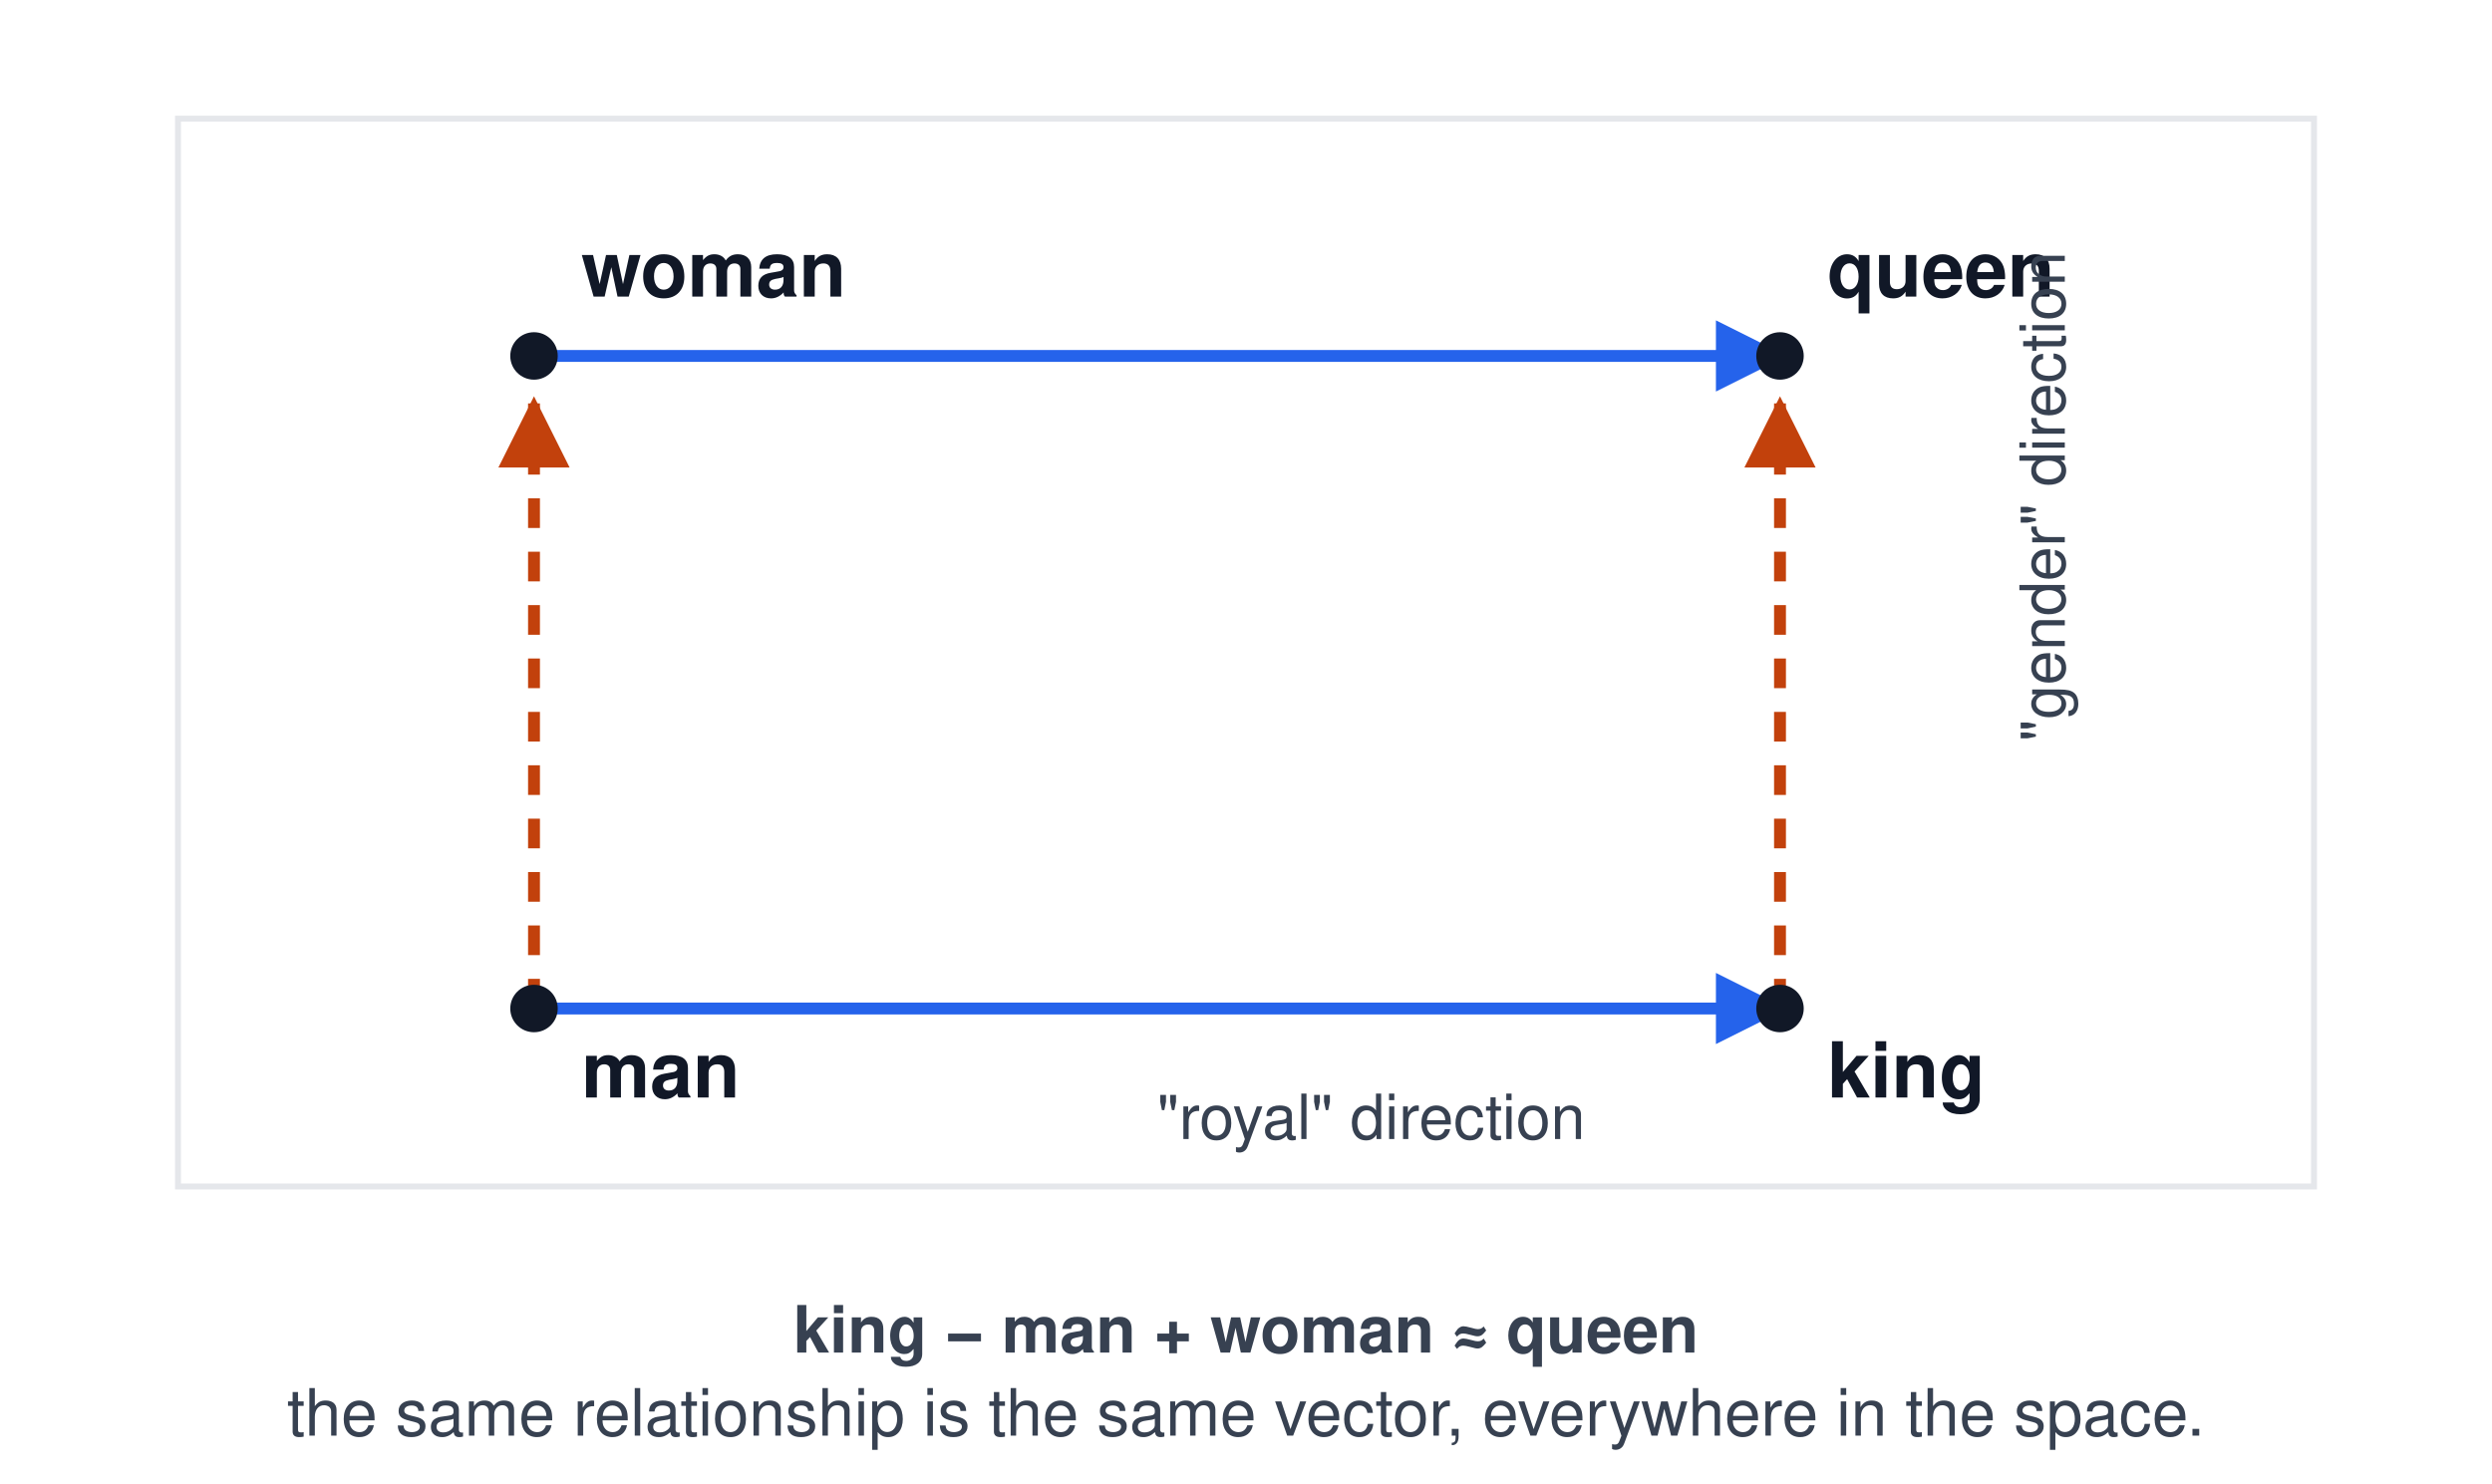
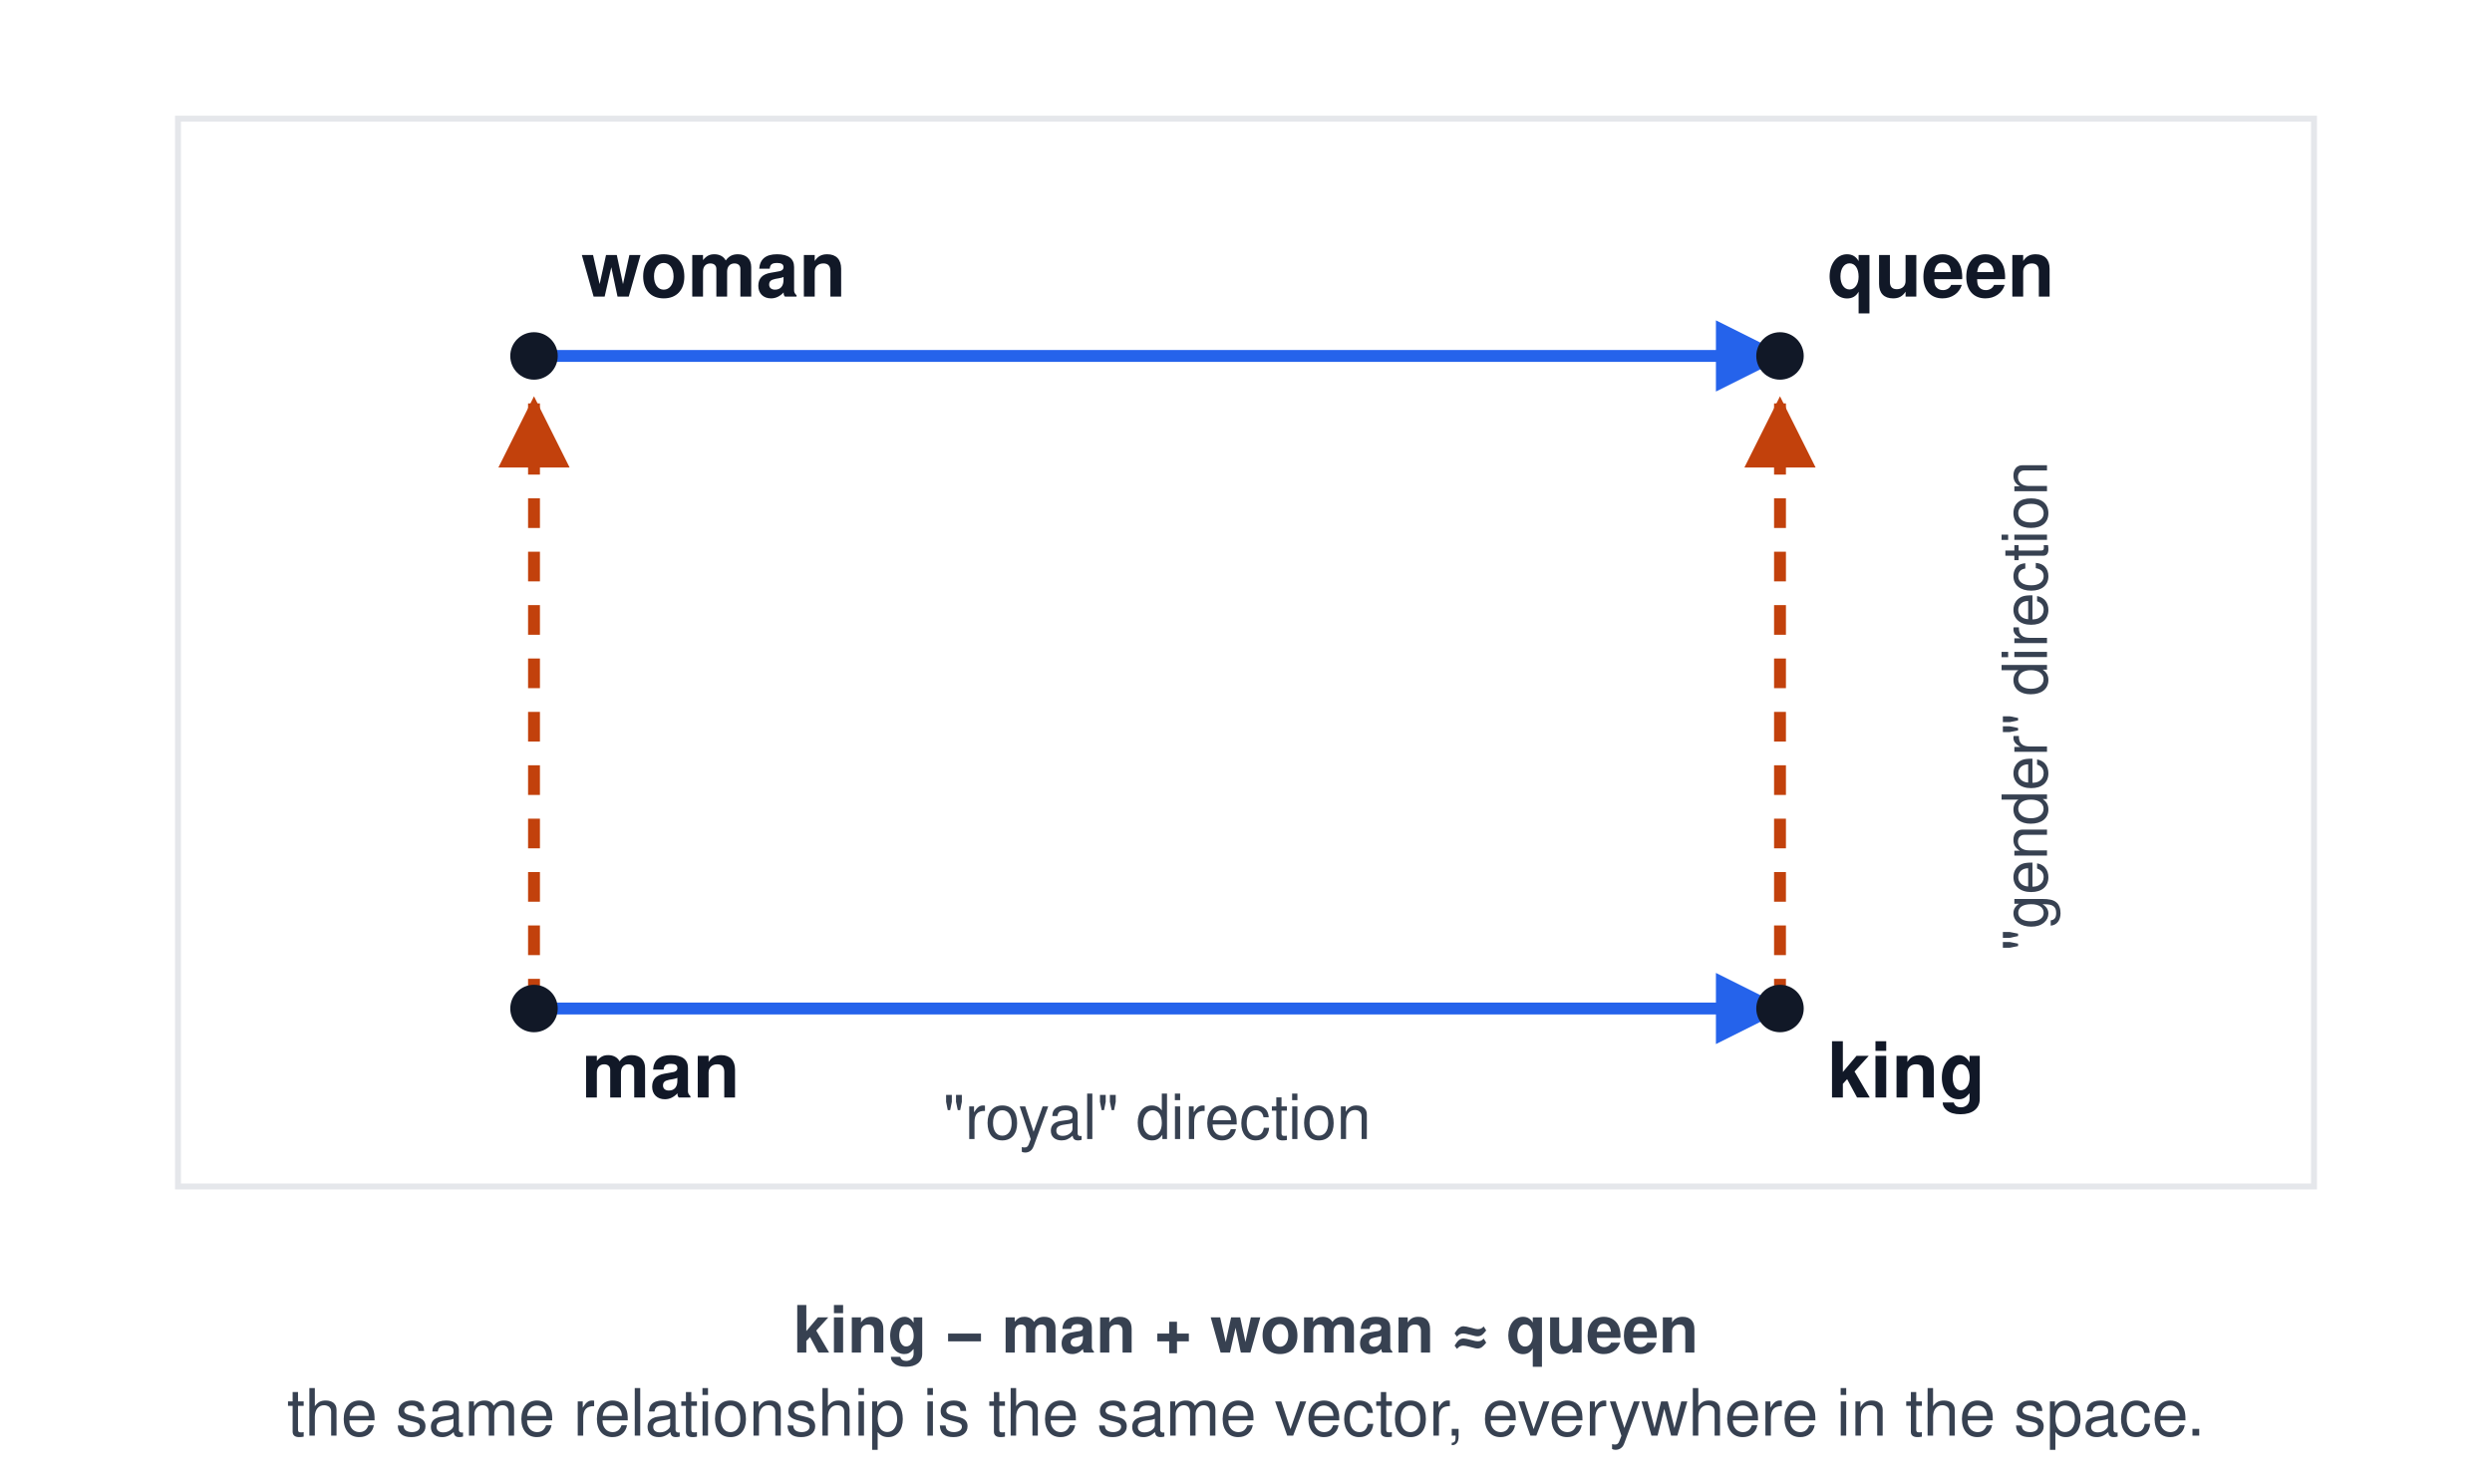
<svg xmlns="http://www.w3.org/2000/svg" viewBox="0 0 420 250" font-family="Helvetica, Arial, sans-serif">
  <defs>
    <marker id="arrowea1" viewBox="0 0 10 10" refX="9" refY="5" markerWidth="6" markerHeight="6" orient="auto-start-reverse">
      <path d="M 0 0 L 10 5 L 0 10 z" fill="#2563eb" />
    </marker>
    <marker id="arrowea2" viewBox="0 0 10 10" refX="9" refY="5" markerWidth="6" markerHeight="6" orient="auto-start-reverse">
      <path d="M 0 0 L 10 5 L 0 10 z" fill="#c2410c" />
    </marker>
  </defs>
  <style>
    .pt { fill: #111827; }
    .lbl { font-size: 13px; fill: #111827; font-weight: 600; }
-     .axis-lbl { font-size: 10.5px; fill: #374151; }
+     .axis-lbl { font-size: 10.5px; fill: #374151; text-anchor: middle; }
    .cap { font-size: 11px; fill: #374151; text-anchor: middle; }
    .royal { stroke: #2563eb; stroke-width: 2; fill: none; marker-end: url(#arrowea1); }
    .gender { stroke: #c2410c; stroke-width: 2; stroke-dasharray: 5 4; fill: none; marker-end: url(#arrowea2); }
  </style>
  <rect x="30" y="20" width="360" height="180" fill="none" stroke="#e5e7eb" stroke-width="1" />
  <line x1="90" y1="170" x2="300" y2="170" class="royal" />
  <line x1="90" y1="60" x2="300" y2="60" class="royal" />
  <line x1="90" y1="170" x2="90" y2="68" class="gender" />
  <line x1="300" y1="170" x2="300" y2="68" class="gender" />
  <circle cx="90" cy="170" r="4" class="pt" />
  <text x="98" y="185" class="lbl">man</text>
  <circle cx="300" cy="170" r="4" class="pt" />
  <text x="308" y="185" class="lbl">king</text>
  <circle cx="90" cy="60" r="4" class="pt" />
  <text x="98" y="50" class="lbl">woman</text>
  <circle cx="300" cy="60" r="4" class="pt" />
  <text x="308" y="50" class="lbl">queen</text>
  <text x="195" y="192" class="axis-lbl" fill="#2563eb">"royal" direction</text>
-   <text x="348" y="125" class="axis-lbl" fill="#c2410c" transform="rotate(-90 348 125)">"gender" direction</text>
+   <text x="345" y="119" class="axis-lbl" fill="#c2410c" transform="rotate(-90 345 119)">"gender" direction</text>
  <text x="210" y="228" class="cap" font-weight="600">king − man + woman ≈ queen</text>
  <text x="210" y="242" class="cap">the same relationship is the same vector, everywhere in the space.</text>
</svg>
